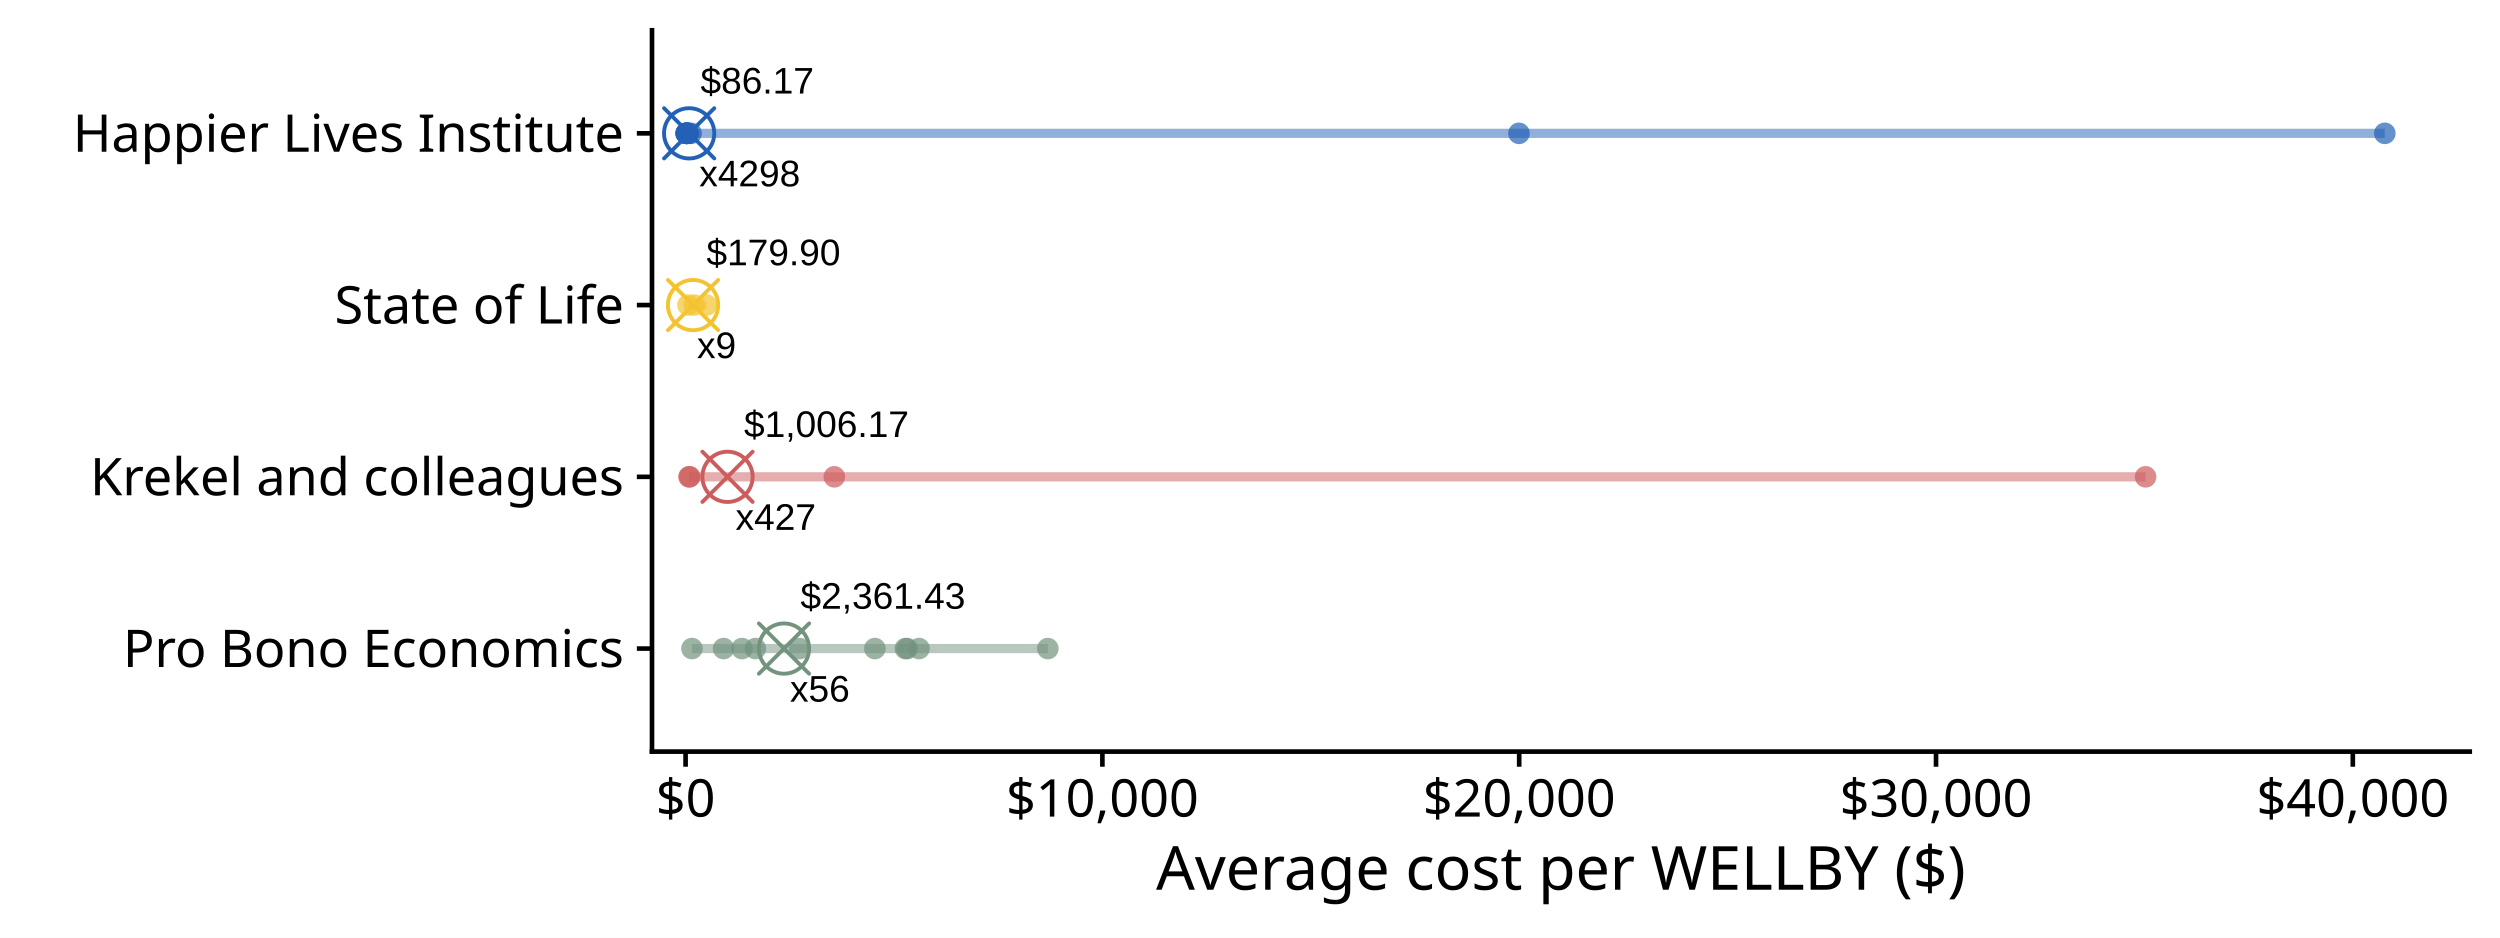
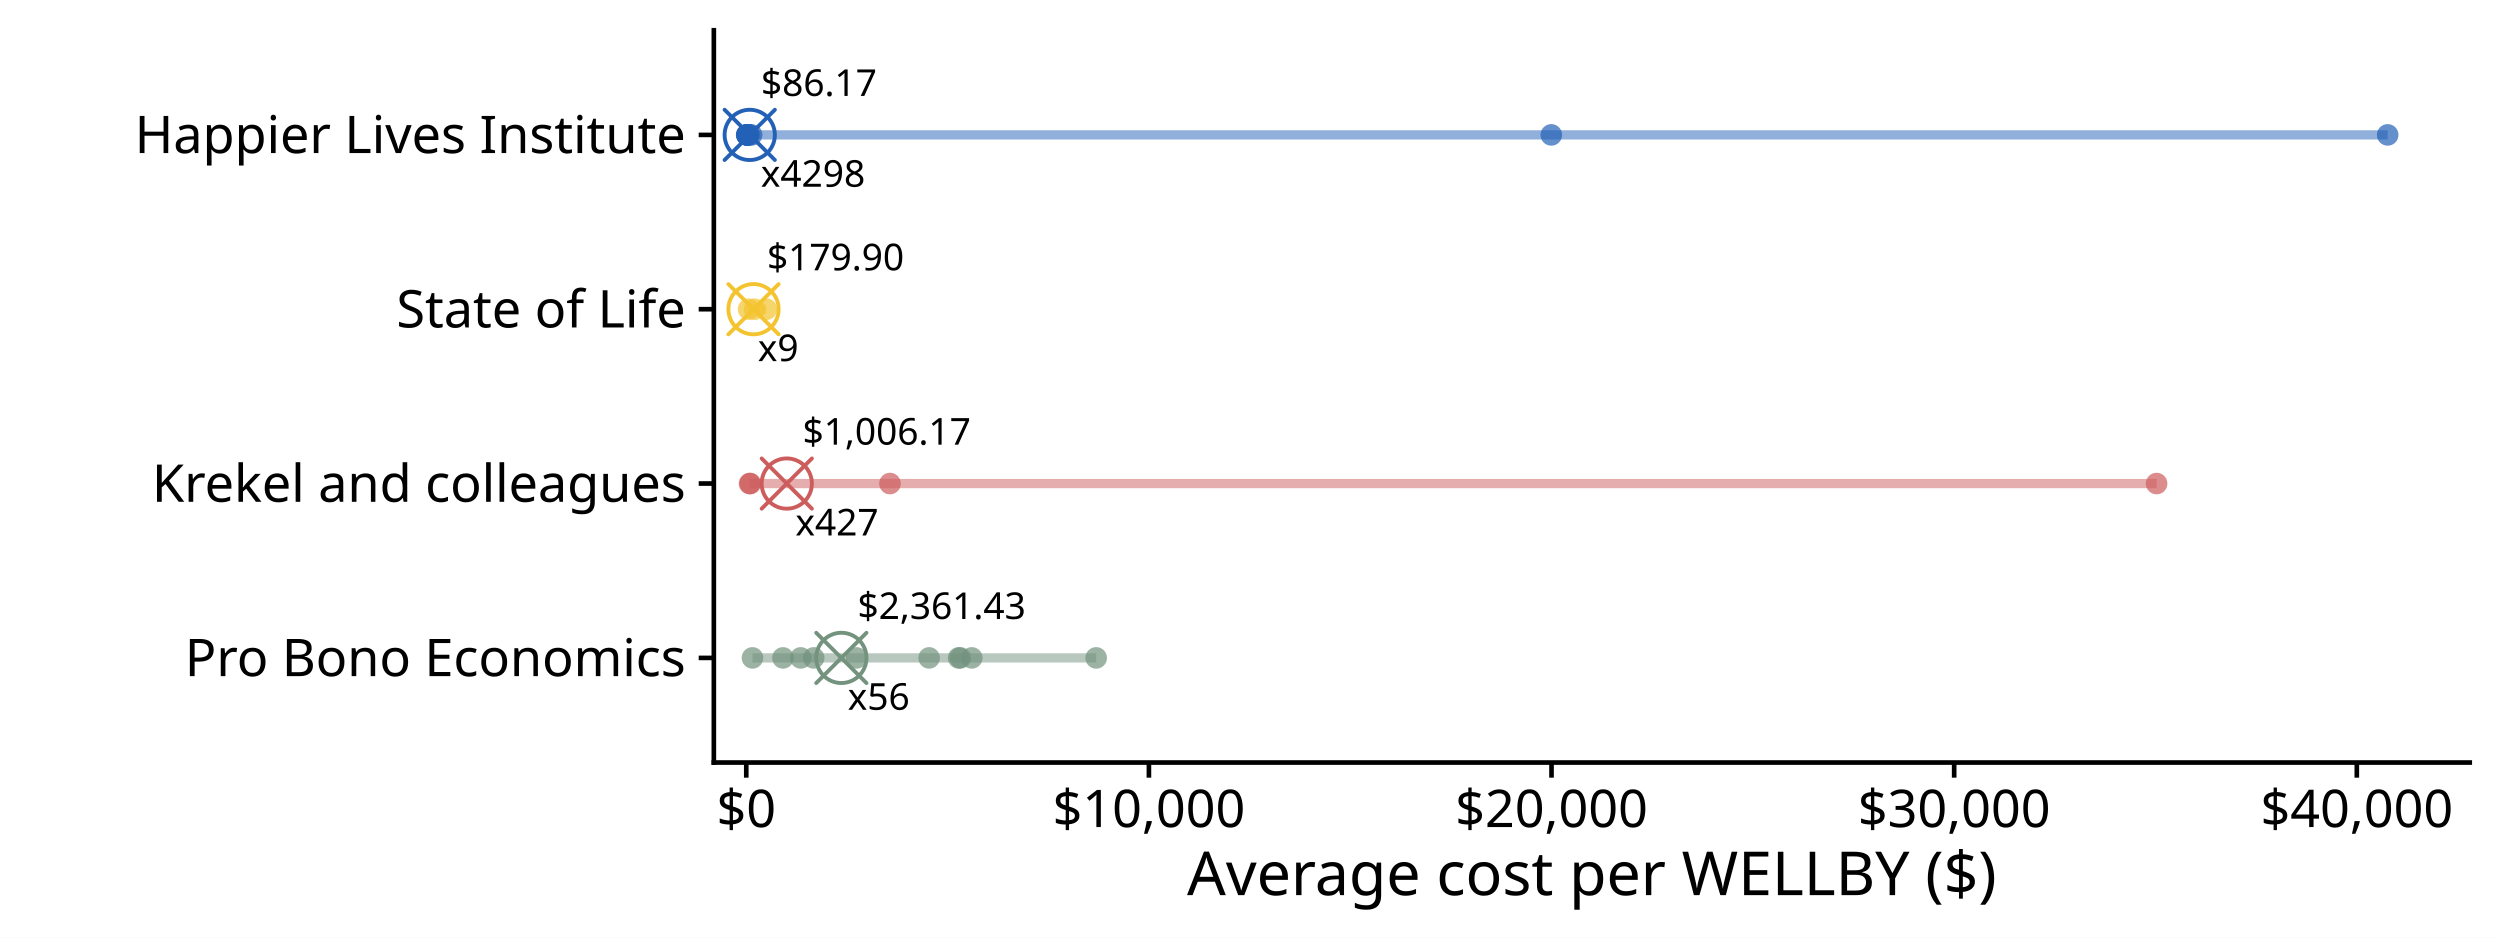
<svg xmlns="http://www.w3.org/2000/svg" role="img" aria-labelledby="evaluators_CpWB-title" width="100%" viewBox="0 0 576.00 216.00">
  <g class="svglite">
    <defs>
      <style type="text/css">
    .svglite line, .svglite polyline, .svglite polygon, .svglite path, .svglite rect, .svglite circle {
      fill: none;
      stroke: #000000;
      stroke-linecap: round;
      stroke-linejoin: round;
      stroke-miterlimit: 10.00;
    }
    .svglite text {
      white-space: pre;
    }
    .svglite g.glyphgroup path {
      fill: inherit;
      stroke: none;
    }
  </style>
    </defs>
    <rect width="100%" height="100%" style="stroke: none; fill: #FFFFFF;" />
    <defs>
      <clipPath id="cpMC4wMHw1NzYuMDB8MC4wMHwyMTYuMDA=">
        <rect x="0.00" y="0.00" width="576.00" height="216.00" />
      </clipPath>
    </defs>
    <g clip-path="url(#cpMC4wMHw1NzYuMDB8MC4wMHwyMTYuMDA=)">
      <rect x="0.00" y="0.00" width="576.00" height="216.00" style="stroke-width: 1.07; stroke: none; fill: #FFFFFF;" />
    </g>
    <defs>
-       <clipPath id="cpMTUwLjIyfDU2OS4wM3w2Ljk3fDE3My4xNw==">
-         <rect x="150.22" y="6.97" width="418.81" height="166.20" />
+       <clipPath id="cpMTY0LjQ3fDU2OS4wM3w2Ljk3fDE3NS42OQ==">
+         <rect x="164.47" y="6.97" width="404.56" height="168.71" />
      </clipPath>
    </defs>
-     <g clip-path="url(#cpMTUwLjIyfDU2OS4wM3w2Ljk3fDE3My4xNw==)">
-       <rect x="150.22" y="6.97" width="418.81" height="166.20" style="stroke-width: 1.07; stroke: none; fill: #FFFFFF;" />
-       <circle cx="158.05" cy="30.72" r="2.49" style="stroke-width: 0.90; stroke: none; fill: #2361B7; fill-opacity: 0.70;" />
-       <circle cx="158.10" cy="30.72" r="2.49" style="stroke-width: 0.90; stroke: none; fill: #2361B7; fill-opacity: 0.70;" />
-       <circle cx="158.15" cy="30.72" r="2.49" style="stroke-width: 0.90; stroke: none; fill: #2361B7; fill-opacity: 0.70;" />
-       <circle cx="158.19" cy="30.72" r="2.49" style="stroke-width: 0.90; stroke: none; fill: #2361B7; fill-opacity: 0.70;" />
-       <circle cx="158.22" cy="30.72" r="2.49" style="stroke-width: 0.90; stroke: none; fill: #2361B7; fill-opacity: 0.70;" />
-       <circle cx="158.25" cy="30.72" r="2.49" style="stroke-width: 0.90; stroke: none; fill: #2361B7; fill-opacity: 0.70;" />
-       <circle cx="158.40" cy="30.72" r="2.49" style="stroke-width: 0.90; stroke: none; fill: #2361B7; fill-opacity: 0.70;" />
-       <circle cx="158.50" cy="70.29" r="2.49" style="stroke-width: 0.90; stroke: none; fill: #F4C430; fill-opacity: 0.70;" />
-       <circle cx="158.74" cy="109.86" r="2.49" style="stroke-width: 0.90; stroke: none; fill: #CD5C5C; fill-opacity: 0.70;" />
-       <circle cx="158.92" cy="109.86" r="2.49" style="stroke-width: 0.90; stroke: none; fill: #CD5C5C; fill-opacity: 0.70;" />
-       <circle cx="159.23" cy="30.72" r="2.49" style="stroke-width: 0.90; stroke: none; fill: #2361B7; fill-opacity: 0.70;" />
-       <circle cx="159.43" cy="149.43" r="2.49" style="stroke-width: 0.90; stroke: none; fill: #73937E; fill-opacity: 0.70;" />
-       <circle cx="159.93" cy="70.29" r="2.49" style="stroke-width: 0.90; stroke: none; fill: #F4C430; fill-opacity: 0.70;" />
-       <circle cx="162.76" cy="70.29" r="2.49" style="stroke-width: 0.90; stroke: none; fill: #F4C430; fill-opacity: 0.70;" />
-       <circle cx="166.71" cy="149.43" r="2.49" style="stroke-width: 0.90; stroke: none; fill: #73937E; fill-opacity: 0.70;" />
-       <circle cx="170.95" cy="149.43" r="2.49" style="stroke-width: 0.90; stroke: none; fill: #73937E; fill-opacity: 0.70;" />
-       <circle cx="174.04" cy="149.43" r="2.49" style="stroke-width: 0.90; stroke: none; fill: #73937E; fill-opacity: 0.70;" />
-       <circle cx="184.25" cy="149.43" r="2.49" style="stroke-width: 0.90; stroke: none; fill: #73937E; fill-opacity: 0.70;" />
-       <circle cx="192.23" cy="109.86" r="2.49" style="stroke-width: 0.90; stroke: none; fill: #CD5C5C; fill-opacity: 0.70;" />
-       <circle cx="201.57" cy="149.43" r="2.49" style="stroke-width: 0.90; stroke: none; fill: #73937E; fill-opacity: 0.70;" />
-       <circle cx="208.60" cy="149.43" r="2.49" style="stroke-width: 0.90; stroke: none; fill: #73937E; fill-opacity: 0.70;" />
-       <circle cx="209.02" cy="149.43" r="2.49" style="stroke-width: 0.90; stroke: none; fill: #73937E; fill-opacity: 0.70;" />
-       <circle cx="211.75" cy="149.43" r="2.49" style="stroke-width: 0.90; stroke: none; fill: #73937E; fill-opacity: 0.70;" />
-       <circle cx="241.42" cy="149.43" r="2.49" style="stroke-width: 0.90; stroke: none; fill: #73937E; fill-opacity: 0.70;" />
-       <circle cx="158.28" cy="30.72" r="2.49" style="stroke-width: 0.90; stroke: none; fill: #2361B7; fill-opacity: 0.70;" />
-       <circle cx="158.63" cy="30.72" r="2.49" style="stroke-width: 0.90; stroke: none; fill: #2361B7; fill-opacity: 0.70;" />
-       <circle cx="349.97" cy="30.72" r="2.49" style="stroke-width: 0.90; stroke: none; fill: #2361B7; fill-opacity: 0.70;" />
-       <circle cx="494.34" cy="109.86" r="2.49" style="stroke-width: 0.90; stroke: none; fill: #CD5C5C; fill-opacity: 0.70;" />
-       <circle cx="549.46" cy="30.72" r="2.49" style="stroke-width: 0.90; stroke: none; fill: #2361B7; fill-opacity: 0.70;" />
-       <circle cx="158.15" cy="30.72" r="2.49" style="stroke-width: 0.90; stroke: none; fill: #2361B7; fill-opacity: 0.70;" />
-       <line x1="158.05" y1="30.72" x2="549.46" y2="30.72" style="stroke-width: 2.13; stroke: #2361B7; stroke-opacity: 0.50; stroke-linecap: butt;" />
-       <line x1="158.50" y1="70.29" x2="162.76" y2="70.29" style="stroke-width: 2.13; stroke: #F4C430; stroke-opacity: 0.50; stroke-linecap: butt;" />
-       <line x1="158.74" y1="109.86" x2="494.34" y2="109.86" style="stroke-width: 2.13; stroke: #CD5C5C; stroke-opacity: 0.50; stroke-linecap: butt;" />
-       <line x1="159.43" y1="149.43" x2="241.42" y2="149.43" style="stroke-width: 2.13; stroke: #73937E; stroke-opacity: 0.50; stroke-linecap: butt;" />
-       <circle cx="158.78" cy="30.72" r="5.79" style="stroke-width: 0.90; stroke: #2361B7;" />
-       <line x1="153.00" y1="36.50" x2="164.57" y2="24.93" style="stroke-width: 0.90; stroke: #2361B7;" />
-       <line x1="153.00" y1="24.93" x2="164.57" y2="36.50" style="stroke-width: 0.90; stroke: #2361B7;" />
-       <circle cx="159.68" cy="70.29" r="5.79" style="stroke-width: 0.90; stroke: #F4C430;" />
-       <line x1="153.90" y1="76.07" x2="165.47" y2="64.50" style="stroke-width: 0.90; stroke: #F4C430;" />
-       <line x1="153.90" y1="64.50" x2="165.47" y2="76.07" style="stroke-width: 0.90; stroke: #F4C430;" />
-       <circle cx="167.62" cy="109.86" r="5.79" style="stroke-width: 0.90; stroke: #CD5C5C;" />
-       <line x1="161.83" y1="115.64" x2="173.41" y2="104.07" style="stroke-width: 0.90; stroke: #CD5C5C;" />
-       <line x1="161.83" y1="104.07" x2="173.41" y2="115.64" style="stroke-width: 0.90; stroke: #CD5C5C;" />
-       <circle cx="180.63" cy="149.43" r="5.79" style="stroke-width: 0.90; stroke: #73937E;" />
-       <line x1="174.85" y1="155.22" x2="186.42" y2="143.64" style="stroke-width: 0.90; stroke: #73937E;" />
-       <line x1="174.85" y1="143.64" x2="186.42" y2="155.22" style="stroke-width: 0.90; stroke: #73937E;" />
-       <text x="161.40" y="21.55" style="font-size: 8.54px; font-family: &quot;Arial&quot;;" textLength="26.12px" lengthAdjust="spacingAndGlyphs">$86.17</text>
-       <text x="162.77" y="61.12" style="font-size: 8.54px; font-family: &quot;Arial&quot;;" textLength="30.88px" lengthAdjust="spacingAndGlyphs">$179.90</text>
-       <text x="171.42" y="100.69" style="font-size: 8.54px; font-family: &quot;Arial&quot;;" textLength="38.00px" lengthAdjust="spacingAndGlyphs">$1,006.17</text>
-       <text x="184.43" y="140.26" style="font-size: 8.54px; font-family: &quot;Arial&quot;;" textLength="38.00px" lengthAdjust="spacingAndGlyphs">$2,361.43</text>
-       <text x="161.11" y="42.94" style="font-size: 8.54px; font-family: &quot;Arial&quot;;" textLength="23.27px" lengthAdjust="spacingAndGlyphs">x4298</text>
-       <text x="160.59" y="82.51" style="font-size: 8.54px; font-family: &quot;Arial&quot;;" textLength="9.02px" lengthAdjust="spacingAndGlyphs">x9</text>
-       <text x="169.47" y="122.08" style="font-size: 8.54px; font-family: &quot;Arial&quot;;" textLength="18.52px" lengthAdjust="spacingAndGlyphs">x427</text>
-       <text x="182.01" y="161.66" style="font-size: 8.54px; font-family: &quot;Arial&quot;;" textLength="13.77px" lengthAdjust="spacingAndGlyphs">x56</text>
+     <g clip-path="url(#cpMTY0LjQ3fDU2OS4wM3w2Ljk3fDE3NS42OQ==)">
+       <rect x="164.47" y="6.97" width="404.56" height="168.71" style="stroke-width: 1.07; stroke: none; fill: #FFFFFF;" />
+       <circle cx="172.03" cy="31.08" r="2.49" style="stroke-width: 0.90; stroke: none; fill: #2361B7; fill-opacity: 0.70;" />
+       <circle cx="172.08" cy="31.08" r="2.49" style="stroke-width: 0.90; stroke: none; fill: #2361B7; fill-opacity: 0.70;" />
+       <circle cx="172.13" cy="31.08" r="2.49" style="stroke-width: 0.90; stroke: none; fill: #2361B7; fill-opacity: 0.70;" />
+       <circle cx="172.17" cy="31.08" r="2.49" style="stroke-width: 0.90; stroke: none; fill: #2361B7; fill-opacity: 0.70;" />
+       <circle cx="172.19" cy="31.08" r="2.49" style="stroke-width: 0.90; stroke: none; fill: #2361B7; fill-opacity: 0.70;" />
+       <circle cx="172.22" cy="31.08" r="2.49" style="stroke-width: 0.90; stroke: none; fill: #2361B7; fill-opacity: 0.70;" />
+       <circle cx="172.37" cy="31.08" r="2.49" style="stroke-width: 0.90; stroke: none; fill: #2361B7; fill-opacity: 0.70;" />
+       <circle cx="172.47" cy="71.24" r="2.49" style="stroke-width: 0.90; stroke: none; fill: #F4C430; fill-opacity: 0.70;" />
+       <circle cx="172.70" cy="111.41" r="2.49" style="stroke-width: 0.90; stroke: none; fill: #CD5C5C; fill-opacity: 0.70;" />
+       <circle cx="172.87" cy="111.41" r="2.49" style="stroke-width: 0.90; stroke: none; fill: #CD5C5C; fill-opacity: 0.70;" />
+       <circle cx="173.17" cy="31.08" r="2.49" style="stroke-width: 0.90; stroke: none; fill: #2361B7; fill-opacity: 0.70;" />
+       <circle cx="173.37" cy="151.58" r="2.49" style="stroke-width: 0.90; stroke: none; fill: #73937E; fill-opacity: 0.70;" />
+       <circle cx="173.85" cy="71.24" r="2.49" style="stroke-width: 0.90; stroke: none; fill: #F4C430; fill-opacity: 0.70;" />
+       <circle cx="176.58" cy="71.24" r="2.49" style="stroke-width: 0.90; stroke: none; fill: #F4C430; fill-opacity: 0.70;" />
+       <circle cx="180.40" cy="151.58" r="2.49" style="stroke-width: 0.90; stroke: none; fill: #73937E; fill-opacity: 0.70;" />
+       <circle cx="184.49" cy="151.58" r="2.49" style="stroke-width: 0.90; stroke: none; fill: #73937E; fill-opacity: 0.70;" />
+       <circle cx="187.48" cy="151.58" r="2.49" style="stroke-width: 0.90; stroke: none; fill: #73937E; fill-opacity: 0.70;" />
+       <circle cx="197.34" cy="151.58" r="2.49" style="stroke-width: 0.90; stroke: none; fill: #73937E; fill-opacity: 0.70;" />
+       <circle cx="205.05" cy="111.41" r="2.49" style="stroke-width: 0.90; stroke: none; fill: #CD5C5C; fill-opacity: 0.70;" />
+       <circle cx="214.07" cy="151.58" r="2.49" style="stroke-width: 0.90; stroke: none; fill: #73937E; fill-opacity: 0.70;" />
+       <circle cx="220.86" cy="151.58" r="2.49" style="stroke-width: 0.90; stroke: none; fill: #73937E; fill-opacity: 0.70;" />
+       <circle cx="221.26" cy="151.58" r="2.49" style="stroke-width: 0.90; stroke: none; fill: #73937E; fill-opacity: 0.70;" />
+       <circle cx="223.90" cy="151.58" r="2.49" style="stroke-width: 0.90; stroke: none; fill: #73937E; fill-opacity: 0.70;" />
+       <circle cx="252.56" cy="151.58" r="2.49" style="stroke-width: 0.90; stroke: none; fill: #73937E; fill-opacity: 0.70;" />
+       <circle cx="172.26" cy="31.08" r="2.49" style="stroke-width: 0.90; stroke: none; fill: #2361B7; fill-opacity: 0.70;" />
+       <circle cx="172.59" cy="31.08" r="2.49" style="stroke-width: 0.90; stroke: none; fill: #2361B7; fill-opacity: 0.70;" />
+       <circle cx="357.42" cy="31.08" r="2.49" style="stroke-width: 0.90; stroke: none; fill: #2361B7; fill-opacity: 0.70;" />
+       <circle cx="496.88" cy="111.41" r="2.49" style="stroke-width: 0.90; stroke: none; fill: #CD5C5C; fill-opacity: 0.70;" />
+       <circle cx="550.12" cy="31.08" r="2.49" style="stroke-width: 0.90; stroke: none; fill: #2361B7; fill-opacity: 0.70;" />
+       <circle cx="172.13" cy="31.08" r="2.49" style="stroke-width: 0.90; stroke: none; fill: #2361B7; fill-opacity: 0.70;" />
+       <line x1="172.03" y1="31.08" x2="550.12" y2="31.08" style="stroke-width: 2.13; stroke: #2361B7; stroke-opacity: 0.50; stroke-linecap: butt;" />
+       <line x1="172.47" y1="71.24" x2="176.58" y2="71.24" style="stroke-width: 2.13; stroke: #F4C430; stroke-opacity: 0.50; stroke-linecap: butt;" />
+       <line x1="172.70" y1="111.41" x2="496.88" y2="111.41" style="stroke-width: 2.13; stroke: #CD5C5C; stroke-opacity: 0.50; stroke-linecap: butt;" />
+       <line x1="173.37" y1="151.58" x2="252.56" y2="151.58" style="stroke-width: 2.13; stroke: #73937E; stroke-opacity: 0.50; stroke-linecap: butt;" />
+       <circle cx="172.74" cy="31.08" r="5.79" style="stroke-width: 0.90; stroke: #2361B7;" />
+       <line x1="166.95" y1="36.86" x2="178.53" y2="25.29" style="stroke-width: 0.90; stroke: #2361B7;" />
+       <line x1="166.95" y1="25.29" x2="178.53" y2="36.86" style="stroke-width: 0.90; stroke: #2361B7;" />
+       <circle cx="173.61" cy="71.24" r="5.79" style="stroke-width: 0.90; stroke: #F4C430;" />
+       <line x1="167.82" y1="77.03" x2="179.40" y2="65.46" style="stroke-width: 0.90; stroke: #F4C430;" />
+       <line x1="167.82" y1="65.46" x2="179.40" y2="77.03" style="stroke-width: 0.90; stroke: #F4C430;" />
+       <circle cx="181.27" cy="111.41" r="5.79" style="stroke-width: 0.90; stroke: #CD5C5C;" />
+       <line x1="175.49" y1="117.20" x2="187.06" y2="105.63" style="stroke-width: 0.90; stroke: #CD5C5C;" />
+       <line x1="175.49" y1="105.63" x2="187.06" y2="117.20" style="stroke-width: 0.90; stroke: #CD5C5C;" />
+       <circle cx="193.85" cy="151.58" r="5.79" style="stroke-width: 0.90; stroke: #73937E;" />
+       <line x1="188.06" y1="157.37" x2="199.63" y2="145.80" style="stroke-width: 0.90; stroke: #73937E;" />
+       <line x1="188.06" y1="145.80" x2="199.63" y2="157.37" style="stroke-width: 0.90; stroke: #73937E;" />
+       <text x="175.32" y="22.11" style="font-size: 8.54px; font-family: &quot;Montserrat&quot;, sans-serif;" textLength="25.78px" lengthAdjust="spacingAndGlyphs">$86.17</text>
+       <text x="176.71" y="62.28" style="font-size: 8.54px; font-family: &quot;Montserrat&quot;, sans-serif;" textLength="31.05px" lengthAdjust="spacingAndGlyphs">$179.90</text>
+       <text x="184.91" y="102.45" style="font-size: 8.54px; font-family: &quot;Montserrat&quot;, sans-serif;" textLength="36.34px" lengthAdjust="spacingAndGlyphs">$1,006.17</text>
+       <text x="197.57" y="142.62" style="font-size: 8.54px; font-family: &quot;Montserrat&quot;, sans-serif;" textLength="37.19px" lengthAdjust="spacingAndGlyphs">$2,361.43</text>
+       <text x="175.28" y="43.03" style="font-size: 8.54px; font-family: &quot;Montserrat&quot;, sans-serif;" textLength="25.41px" lengthAdjust="spacingAndGlyphs">x4298</text>
+       <text x="174.59" y="83.20" style="font-size: 8.54px; font-family: &quot;Montserrat&quot;, sans-serif;" textLength="9.77px" lengthAdjust="spacingAndGlyphs">x9</text>
+       <text x="183.25" y="123.37" style="font-size: 8.54px; font-family: &quot;Montserrat&quot;, sans-serif;" textLength="19.78px" lengthAdjust="spacingAndGlyphs">x427</text>
+       <text x="195.31" y="163.54" style="font-size: 8.54px; font-family: &quot;Montserrat&quot;, sans-serif;" textLength="14.59px" lengthAdjust="spacingAndGlyphs">x56</text>
    </g>
    <g clip-path="url(#cpMC4wMHw1NzYuMDB8MC4wMHwyMTYuMDA=)">
-       <polyline points="150.22,173.17 150.22,6.97 " style="stroke-width: 1.07; stroke-linecap: square;" />
-       <text x="143.74" y="153.68" text-anchor="end" style="font-size: 12.00px; font-family: &quot;Avenir&quot;;" textLength="110.67px" lengthAdjust="spacingAndGlyphs">Pro Bono Economics</text>
-       <text x="143.74" y="114.11" text-anchor="end" style="font-size: 12.00px; font-family: &quot;Avenir&quot;;" textLength="117.58px" lengthAdjust="spacingAndGlyphs">Krekel and colleagues</text>
-       <text x="143.74" y="74.54" text-anchor="end" style="font-size: 12.00px; font-family: &quot;Avenir&quot;;" textLength="63.98px" lengthAdjust="spacingAndGlyphs">State of Life</text>
-       <text x="143.74" y="34.96" text-anchor="end" style="font-size: 12.00px; font-family: &quot;Avenir&quot;;" textLength="119.34px" lengthAdjust="spacingAndGlyphs">Happier Lives Institute</text>
-       <polyline points="146.73,149.43 150.22,149.43 " style="stroke-width: 1.07; stroke-linecap: butt;" />
-       <polyline points="146.73,109.86 150.22,109.86 " style="stroke-width: 1.07; stroke-linecap: butt;" />
-       <polyline points="146.73,70.29 150.22,70.29 " style="stroke-width: 1.07; stroke-linecap: butt;" />
-       <polyline points="146.73,30.72 150.22,30.72 " style="stroke-width: 1.07; stroke-linecap: butt;" />
-       <polyline points="150.22,173.17 569.03,173.17 " style="stroke-width: 1.07; stroke-linecap: square;" />
-       <polyline points="157.96,176.66 157.96,173.17 " style="stroke-width: 1.07; stroke-linecap: butt;" />
-       <polyline points="253.99,176.66 253.99,173.17 " style="stroke-width: 1.07; stroke-linecap: butt;" />
-       <polyline points="350.02,176.66 350.02,173.17 " style="stroke-width: 1.07; stroke-linecap: butt;" />
-       <polyline points="446.06,176.66 446.06,173.17 " style="stroke-width: 1.07; stroke-linecap: butt;" />
-       <polyline points="542.09,176.66 542.09,173.17 " style="stroke-width: 1.07; stroke-linecap: butt;" />
-       <text x="157.96" y="188.14" text-anchor="middle" style="font-size: 12.00px; font-family: &quot;Avenir&quot;;" textLength="13.34px" lengthAdjust="spacingAndGlyphs">$0</text>
-       <text x="253.99" y="188.14" text-anchor="middle" style="font-size: 12.00px; font-family: &quot;Avenir&quot;;" textLength="43.38px" lengthAdjust="spacingAndGlyphs">$10,000</text>
-       <text x="350.02" y="188.14" text-anchor="middle" style="font-size: 12.00px; font-family: &quot;Avenir&quot;;" textLength="43.38px" lengthAdjust="spacingAndGlyphs">$20,000</text>
-       <text x="446.06" y="188.14" text-anchor="middle" style="font-size: 12.00px; font-family: &quot;Avenir&quot;;" textLength="43.38px" lengthAdjust="spacingAndGlyphs">$30,000</text>
-       <text x="542.09" y="188.14" text-anchor="middle" style="font-size: 12.00px; font-family: &quot;Avenir&quot;;" textLength="43.38px" lengthAdjust="spacingAndGlyphs">$40,000</text>
-       <text x="359.62" y="204.99" text-anchor="middle" style="font-size: 14.00px; font-family: &quot;Avenir&quot;;" textLength="181.73px" lengthAdjust="spacingAndGlyphs">Average cost per WELLBY ($)</text>
+       <polyline points="164.47,175.69 164.47,6.97 " style="stroke-width: 1.07; stroke-linecap: square;" />
+       <text x="157.99" y="155.78" text-anchor="end" style="font-size: 12.00px; font-family: &quot;Montserrat&quot;, sans-serif;" textLength="125.34px" lengthAdjust="spacingAndGlyphs">Pro Bono Economics</text>
+       <text x="157.99" y="115.61" text-anchor="end" style="font-size: 12.00px; font-family: &quot;Montserrat&quot;, sans-serif;" textLength="131.55px" lengthAdjust="spacingAndGlyphs">Krekel and colleagues</text>
+       <text x="157.99" y="75.44" text-anchor="end" style="font-size: 12.00px; font-family: &quot;Montserrat&quot;, sans-serif;" textLength="70.59px" lengthAdjust="spacingAndGlyphs">State of Life</text>
+       <text x="157.99" y="35.27" text-anchor="end" style="font-size: 12.00px; font-family: &quot;Montserrat&quot;, sans-serif;" textLength="134.94px" lengthAdjust="spacingAndGlyphs">Happier Lives Institute</text>
+       <polyline points="160.98,151.58 164.47,151.58 " style="stroke-width: 1.07; stroke-linecap: butt;" />
+       <polyline points="160.98,111.41 164.47,111.41 " style="stroke-width: 1.07; stroke-linecap: butt;" />
+       <polyline points="160.98,71.24 164.47,71.24 " style="stroke-width: 1.07; stroke-linecap: butt;" />
+       <polyline points="160.98,31.08 164.47,31.08 " style="stroke-width: 1.07; stroke-linecap: butt;" />
+       <polyline points="164.47,175.69 569.03,175.69 " style="stroke-width: 1.07; stroke-linecap: square;" />
+       <polyline points="171.94,179.17 171.94,175.69 " style="stroke-width: 1.07; stroke-linecap: butt;" />
+       <polyline points="264.71,179.17 264.71,175.69 " style="stroke-width: 1.07; stroke-linecap: butt;" />
+       <polyline points="357.47,179.17 357.47,175.69 " style="stroke-width: 1.07; stroke-linecap: butt;" />
+       <polyline points="450.24,179.17 450.24,175.69 " style="stroke-width: 1.07; stroke-linecap: butt;" />
+       <polyline points="543.01,179.17 543.01,175.69 " style="stroke-width: 1.07; stroke-linecap: butt;" />
+       <text x="171.94" y="190.56" text-anchor="middle" style="font-size: 12.00px; font-family: &quot;Montserrat&quot;, sans-serif;" textLength="15.31px" lengthAdjust="spacingAndGlyphs">$0</text>
+       <text x="264.71" y="190.56" text-anchor="middle" style="font-size: 12.00px; font-family: &quot;Montserrat&quot;, sans-serif;" textLength="45.62px" lengthAdjust="spacingAndGlyphs">$10,000</text>
+       <text x="357.47" y="190.56" text-anchor="middle" style="font-size: 12.00px; font-family: &quot;Montserrat&quot;, sans-serif;" textLength="48.20px" lengthAdjust="spacingAndGlyphs">$20,000</text>
+       <text x="450.24" y="190.56" text-anchor="middle" style="font-size: 12.00px; font-family: &quot;Montserrat&quot;, sans-serif;" textLength="48.09px" lengthAdjust="spacingAndGlyphs">$30,000</text>
+       <text x="543.01" y="190.56" text-anchor="middle" style="font-size: 12.00px; font-family: &quot;Montserrat&quot;, sans-serif;" textLength="49.48px" lengthAdjust="spacingAndGlyphs">$40,000</text>
+       <text x="366.75" y="206.24" text-anchor="middle" style="font-size: 14.00px; font-family: &quot;Montserrat&quot;, sans-serif;" textLength="202.34px" lengthAdjust="spacingAndGlyphs">Average cost per WELLBY ($)</text>
    </g>
  </g>
</svg>
